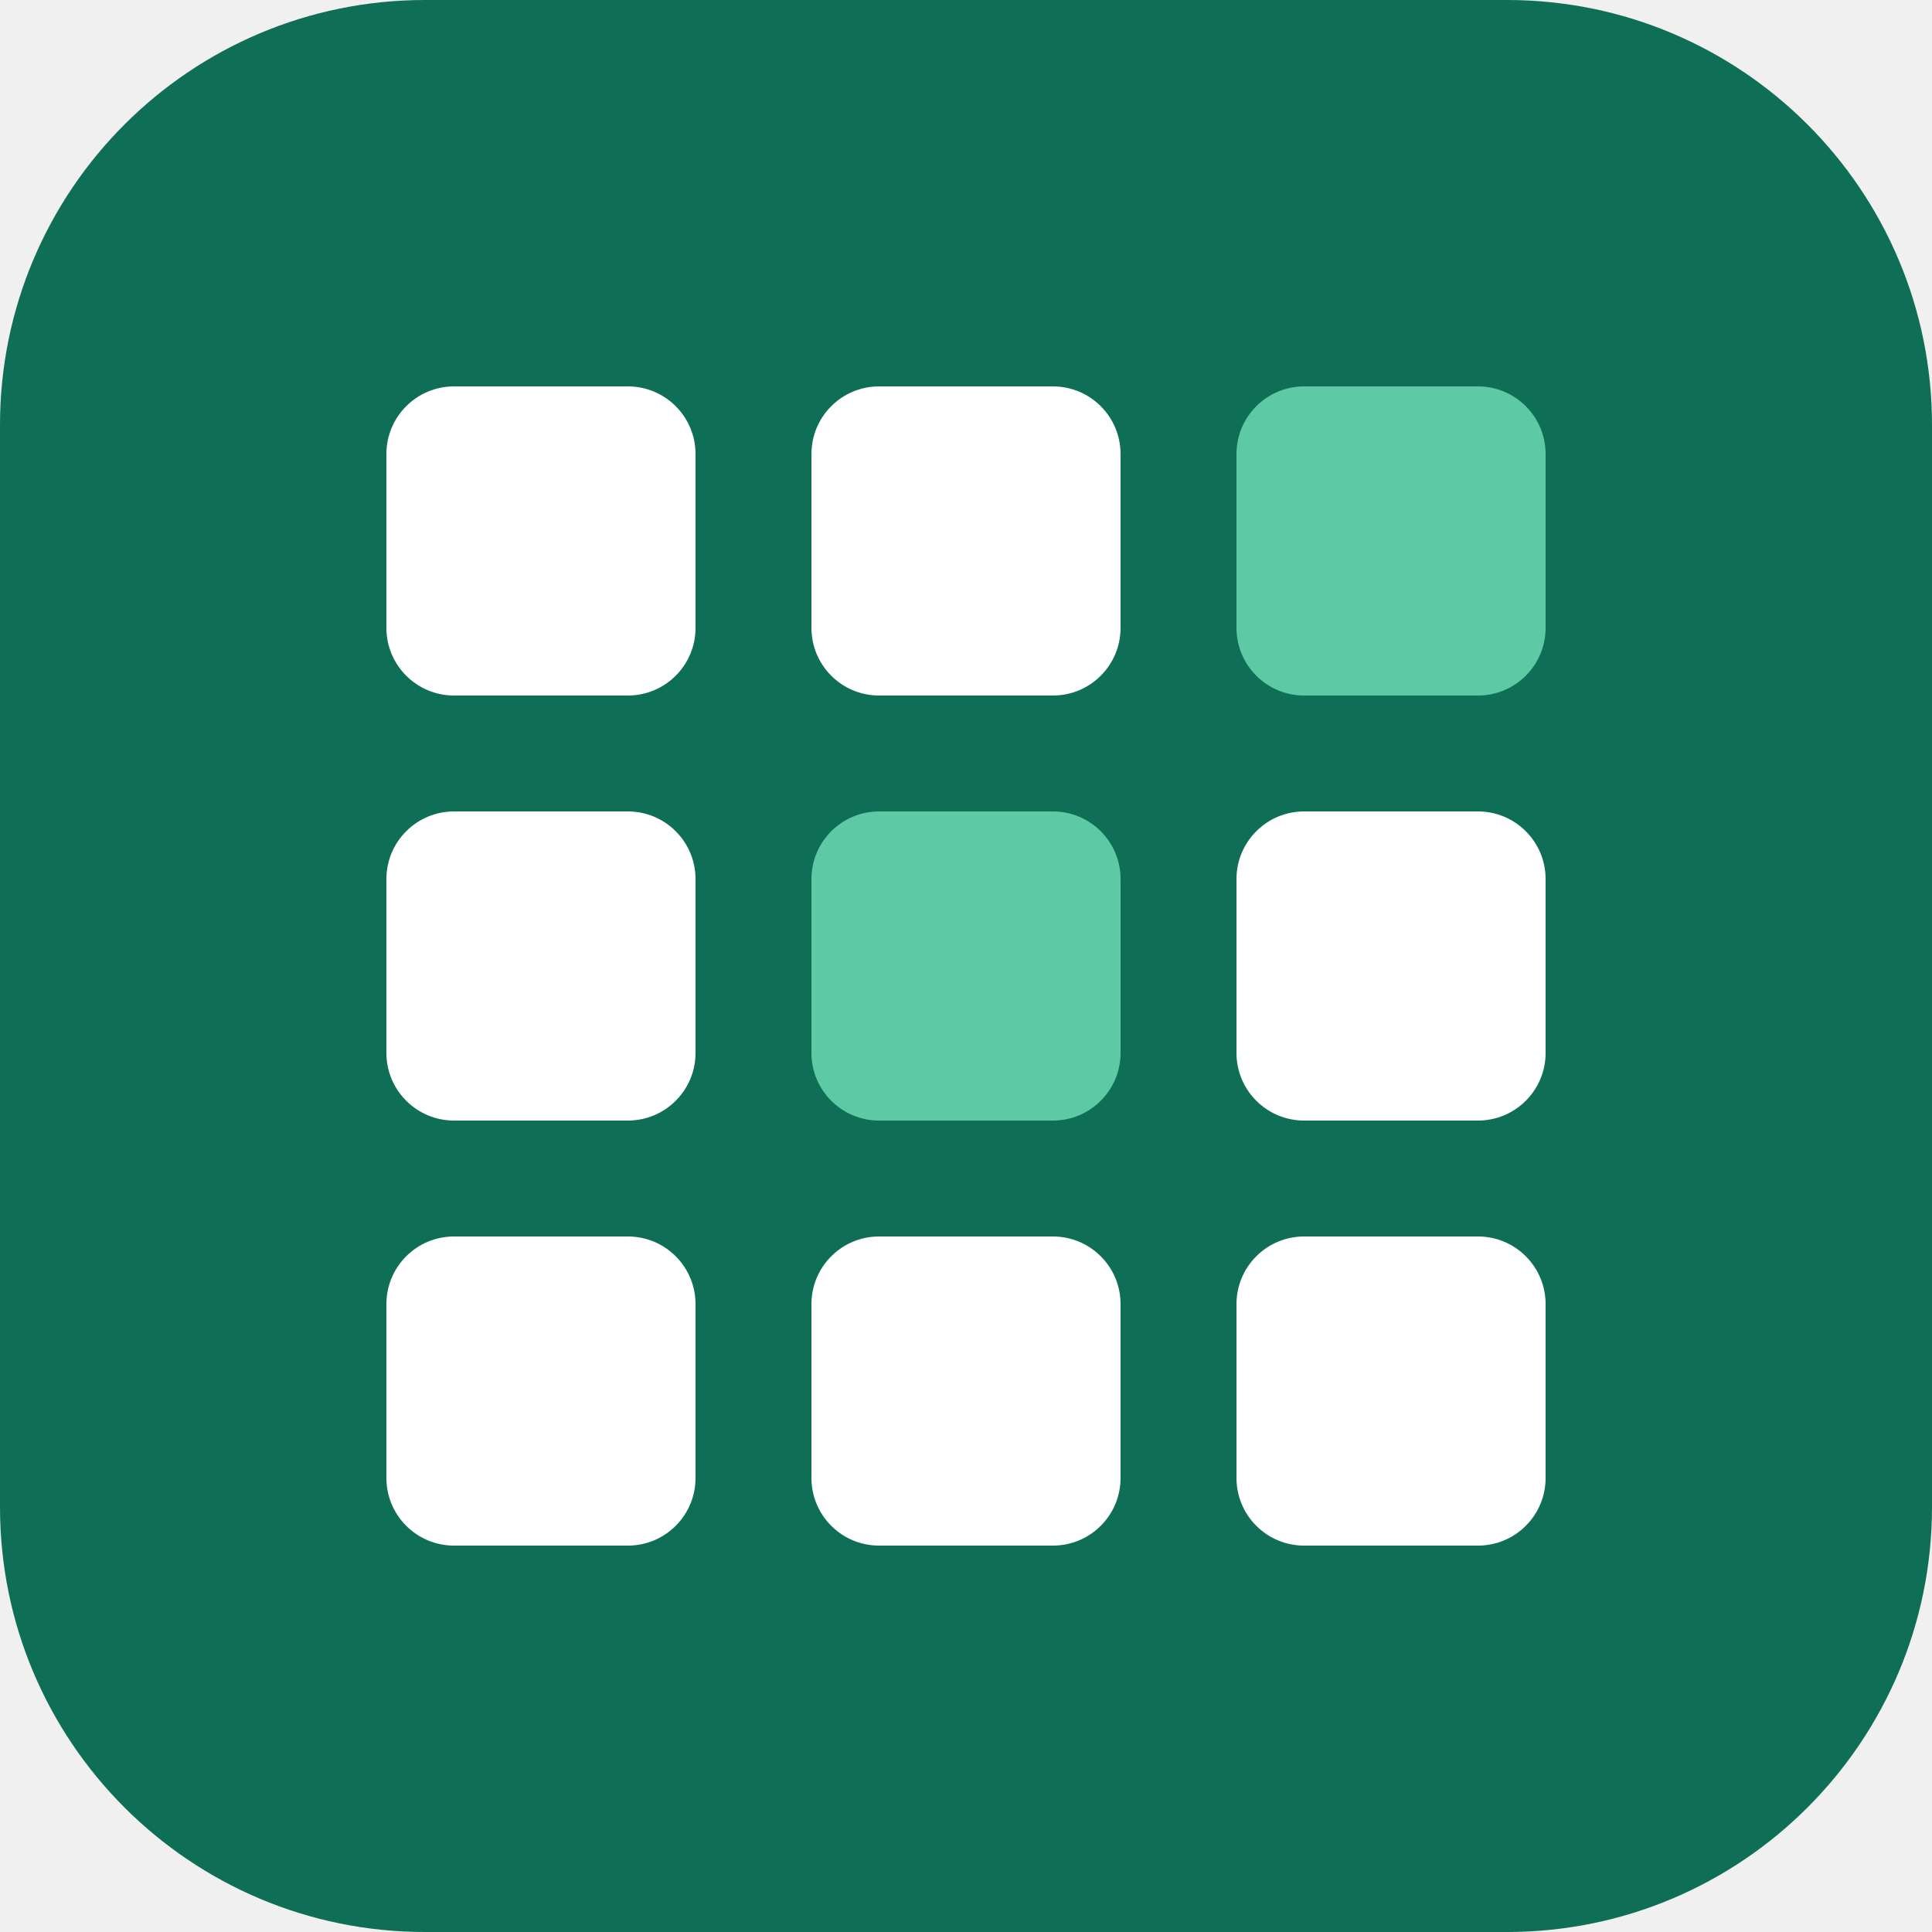
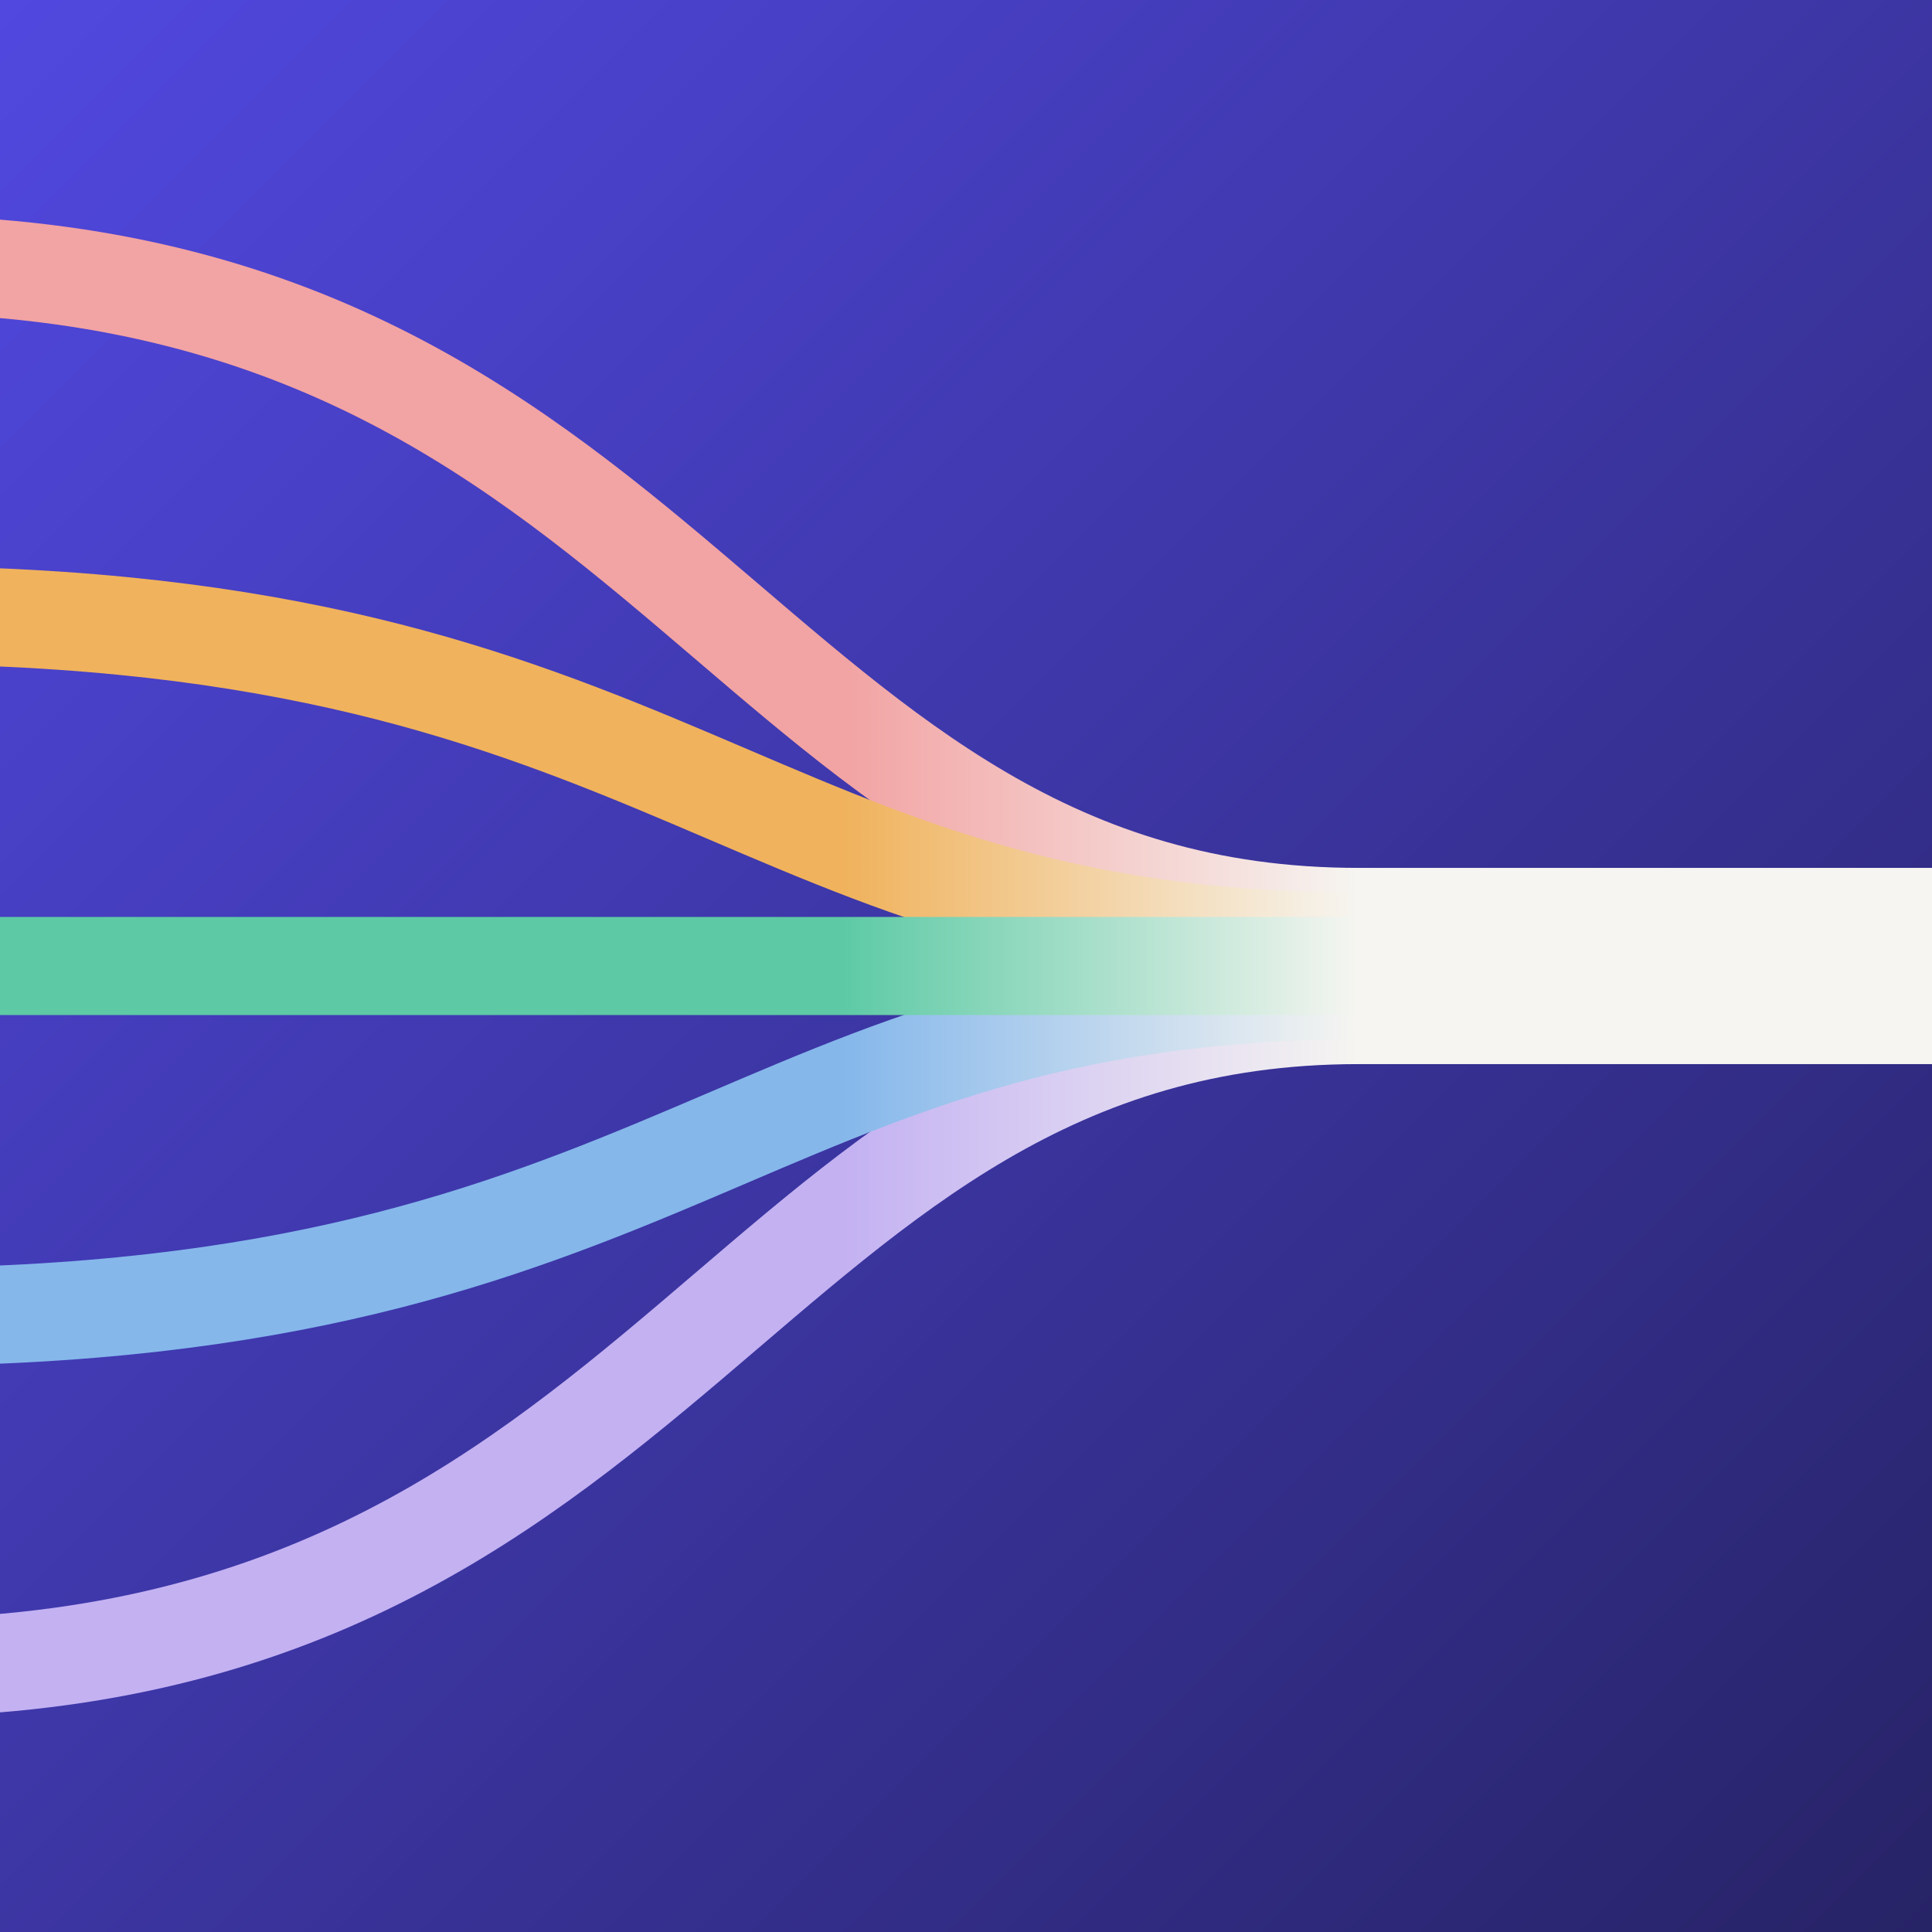
- <svg xmlns="http://www.w3.org/2000/svg" viewBox="0 0 100 100">
-   <rect width="100" height="100" rx="22" fill="#0f6e56" />
-   <g fill="#fff">
-     <rect x="20" y="20" width="16" height="16" rx="3.5" />
-     <rect x="42" y="20" width="16" height="16" rx="3.5" />
-     <rect x="20" y="42" width="16" height="16" rx="3.5" />
-     <rect x="64" y="42" width="16" height="16" rx="3.5" />
-     <rect x="20" y="64" width="16" height="16" rx="3.5" />
-     <rect x="42" y="64" width="16" height="16" rx="3.5" />
-     <rect x="64" y="64" width="16" height="16" rx="3.5" />
-   </g>
-   <g fill="#5dcaa5">
-     <rect x="64" y="20" width="16" height="16" rx="3.5" />
-     <rect x="42" y="42" width="16" height="16" rx="3.5" />
+ <svg xmlns="http://www.w3.org/2000/svg" viewBox="0 0 1024 1024">
+   <defs>
+     <linearGradient id="rbg" x1="0" y1="0" x2="1" y2="1">
+       <stop offset="0" stop-color="#5148e0" />
+       <stop offset="1" stop-color="#272366" />
+     </linearGradient>
+     <linearGradient id="rt0" gradientUnits="userSpaceOnUse" x1="446.4" y1="0" x2="720" y2="0">
+       <stop offset="0" stop-color="#f2a3a3" />
+       <stop offset="1" stop-color="#f6f5f1" />
+     </linearGradient>
+     <linearGradient id="rt4" gradientUnits="userSpaceOnUse" x1="446.4" y1="0" x2="720" y2="0">
+       <stop offset="0" stop-color="#c3b1f2" />
+       <stop offset="1" stop-color="#f6f5f1" />
+     </linearGradient>
+     <linearGradient id="rt1" gradientUnits="userSpaceOnUse" x1="446.4" y1="0" x2="720" y2="0">
+       <stop offset="0" stop-color="#f0b25c" />
+       <stop offset="1" stop-color="#f6f5f1" />
+     </linearGradient>
+     <linearGradient id="rt3" gradientUnits="userSpaceOnUse" x1="446.4" y1="0" x2="720" y2="0">
+       <stop offset="0" stop-color="#85b7eb" />
+       <stop offset="1" stop-color="#f6f5f1" />
+     </linearGradient>
+     <linearGradient id="rt2" gradientUnits="userSpaceOnUse" x1="446.4" y1="0" x2="720" y2="0">
+       <stop offset="0" stop-color="#5dcaa5" />
+       <stop offset="1" stop-color="#f6f5f1" />
+     </linearGradient>
+   </defs>
+   <rect width="1024" height="1024" fill="url(#rbg)" />
+   <g fill="none">
+     <path d="M-60 140 C360 140 396 486 720 486" stroke="url(#rt0)" stroke-width="52" />
+     <path d="M-60 884 C360 884 396 538 720 538" stroke="url(#rt4)" stroke-width="52" />
+     <path d="M-60 326 C360 326 396 499 720 499" stroke="url(#rt1)" stroke-width="52" />
+     <path d="M-60 698 C360 698 396 525 720 525" stroke="url(#rt3)" stroke-width="52" />
+     <path d="M-60 512 C360 512 396 512 720 512" stroke="url(#rt2)" stroke-width="52" />
+     <path d="M718 512 H1084" stroke="#f6f5f1" stroke-width="104" />
  </g>
</svg>
